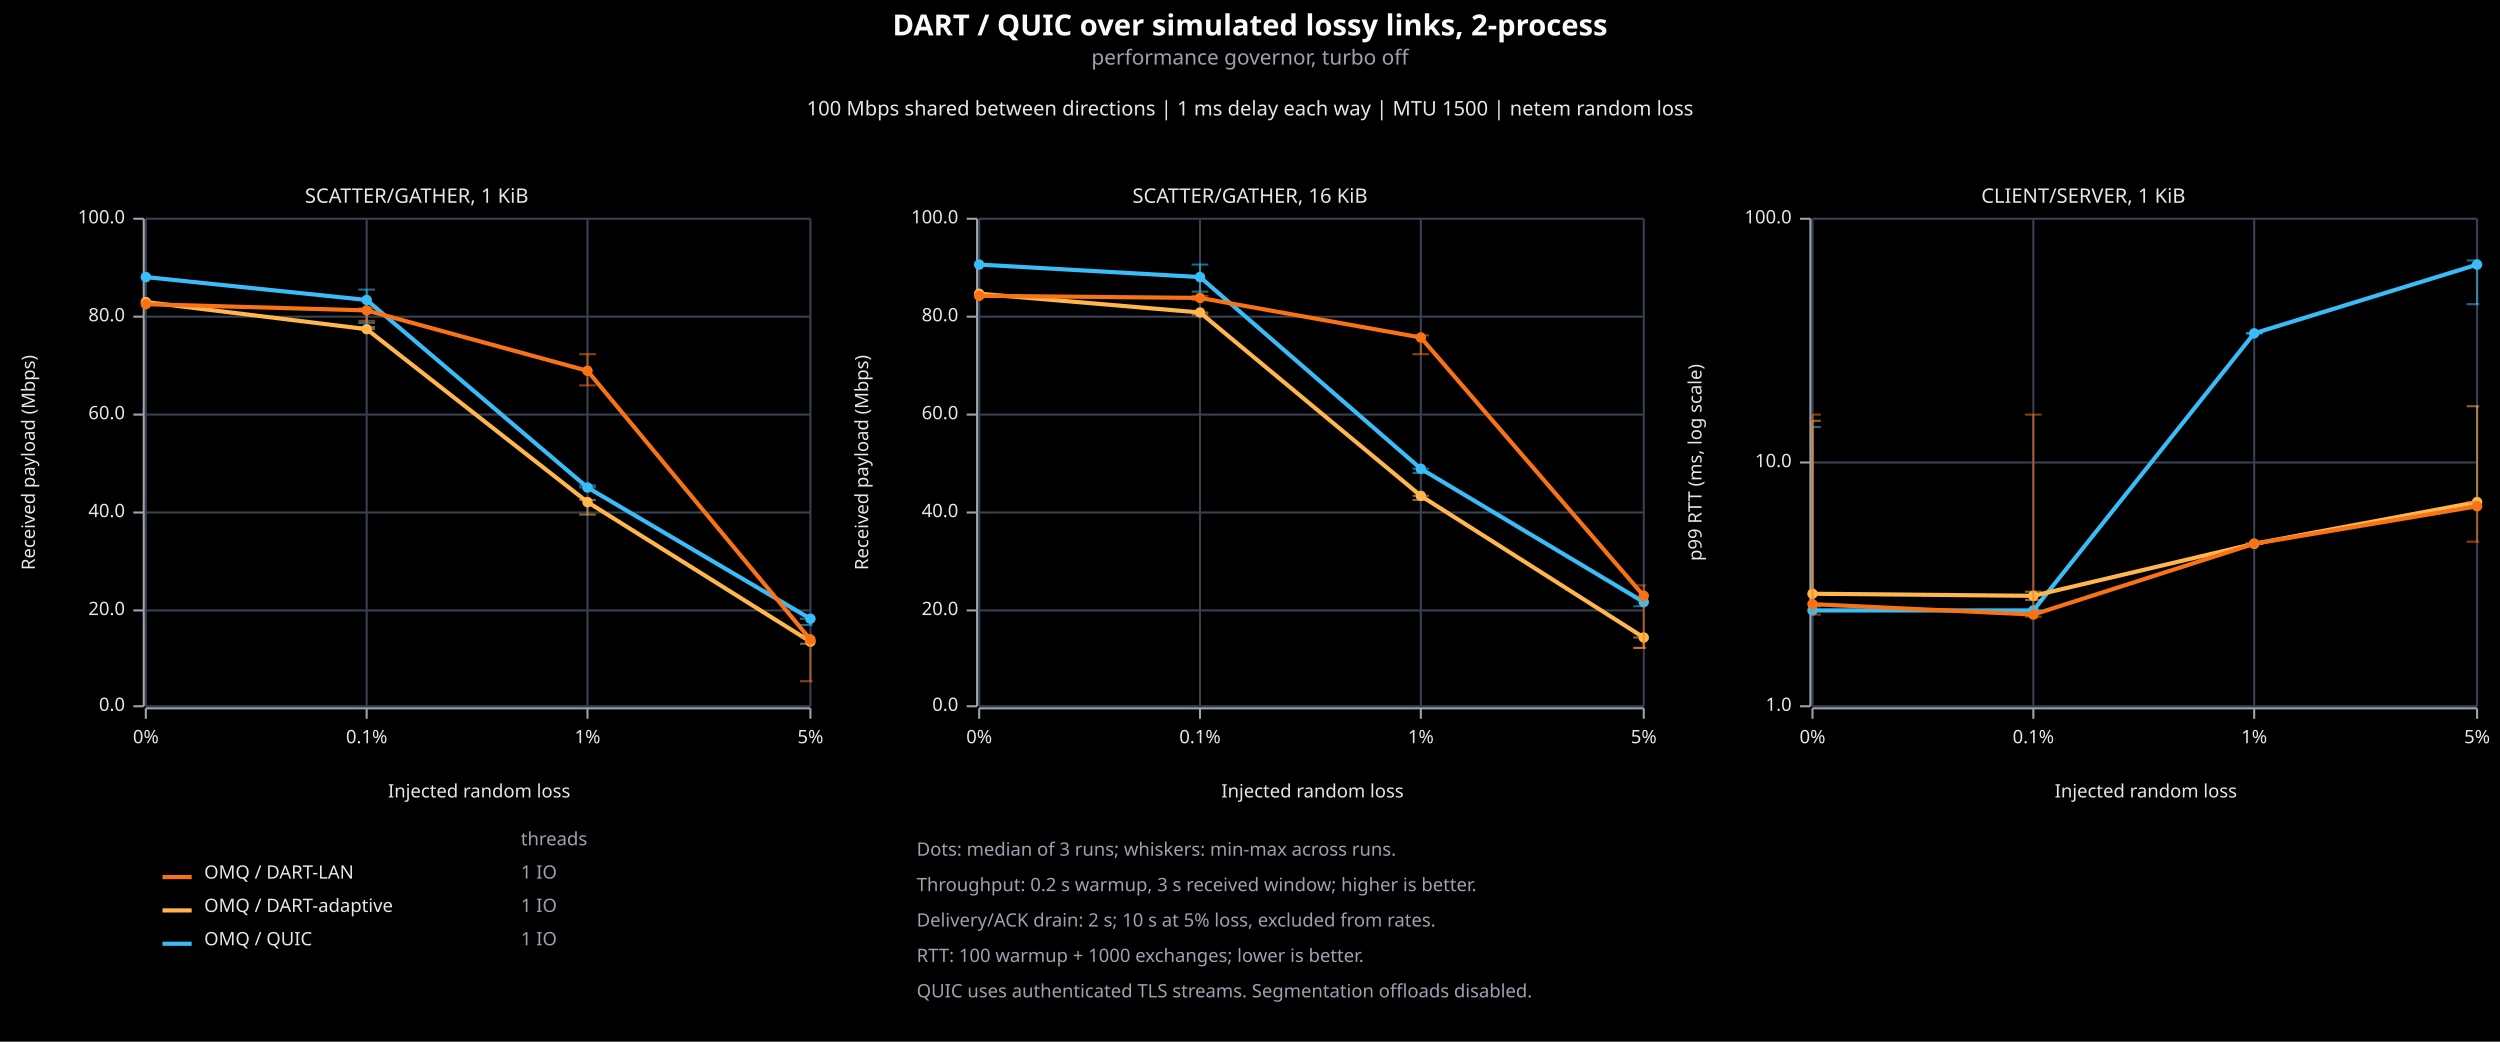
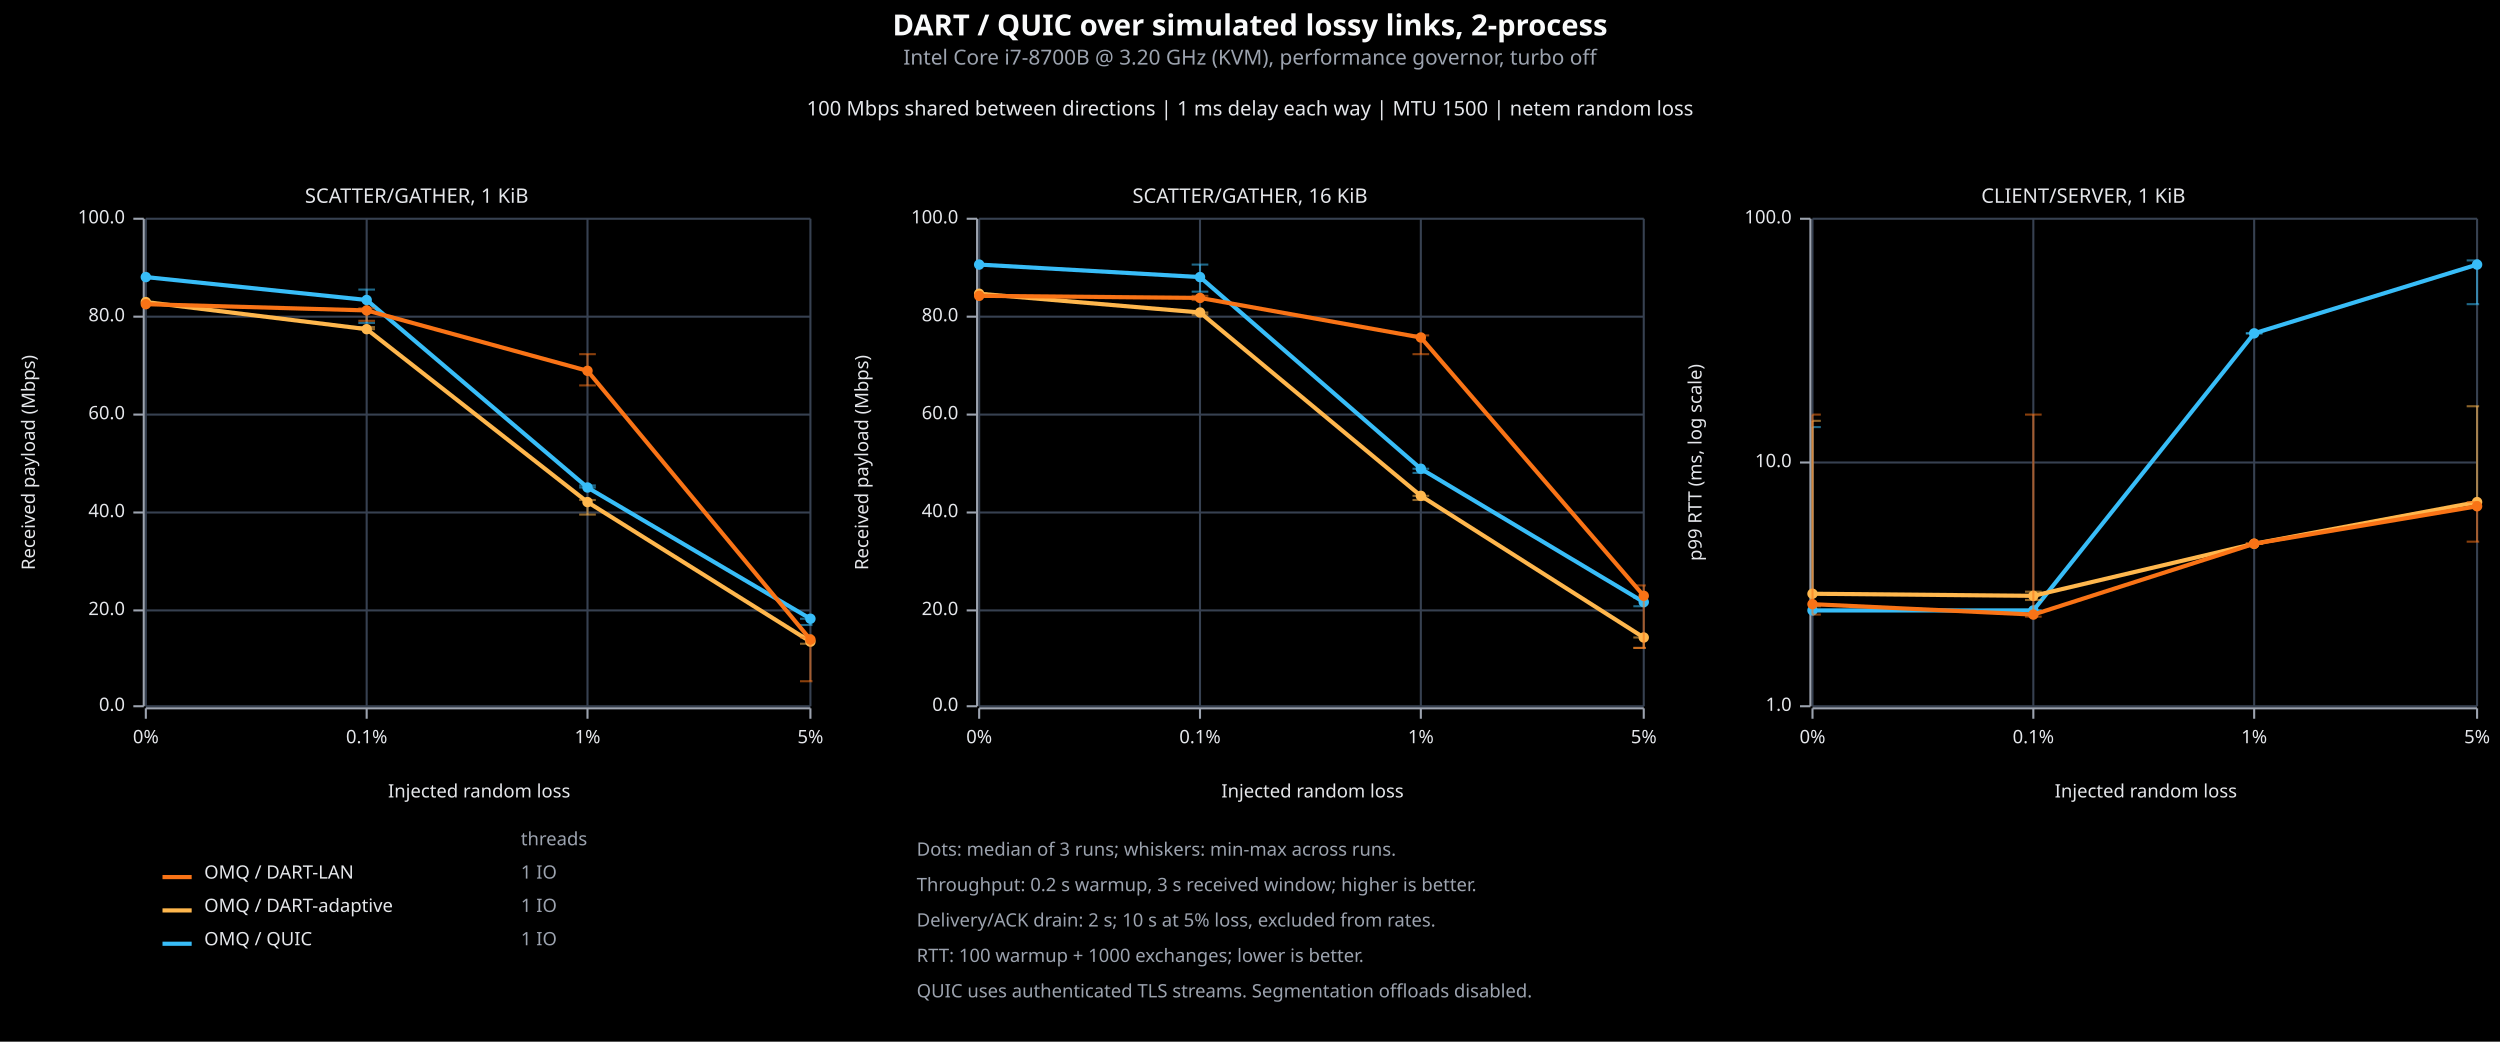
<svg xmlns="http://www.w3.org/2000/svg" viewBox="0 0 1200 500" font-family="system-ui, -apple-system, sans-serif">
  <rect x="0" y="0" width="1200" height="500" opacity="1" fill="#000000" stroke="none" />
  <text x="600" y="17" text-anchor="middle" font-family="sans-serif" font-size="14" font-weight="bold" fill="#F9FAFB">DART / QUIC over simulated lossy links, 2-process</text>
-   <text x="600" y="31" text-anchor="middle" font-family="sans-serif" font-size="10" fill="#9CA3AF">performance governor, turbo off</text>
+   <text x="600" y="31" text-anchor="middle" font-family="sans-serif" font-size="10" fill="#9CA3AF">Intel Core i7-8700B @ 3.20 GHz (KVM), performance governor, turbo off</text>
  <text x="600" y="53" dy="0.5ex" text-anchor="middle" font-family="sans-serif" font-size="9.677" opacity="1" fill="#E5E7EB">
100 Mbps shared between directions | 1 ms delay each way | MTU 1500 | netem random loss
</text>
  <text x="200" y="90" dy="0.76em" text-anchor="middle" font-family="sans-serif" font-size="9.677" opacity="1" fill="#E5E7EB">
SCATTER/GATHER, 1 KiB
</text>
  <text x="10" y="222" dy="0.76em" text-anchor="middle" font-family="sans-serif" font-size="8.871" opacity="1" fill="#E5E7EB" transform="rotate(270, 10, 222)">
Received payload (Mbps)
</text>
  <text x="230" y="385" dy="-0.5ex" text-anchor="middle" font-family="sans-serif" font-size="8.871" opacity="1" fill="#E5E7EB">
Injected random loss
</text>
  <line opacity="1" stroke="#374151" stroke-width="1" x1="70" y1="339" x2="70" y2="105" />
  <line opacity="1" stroke="#374151" stroke-width="1" x1="176" y1="339" x2="176" y2="105" />
  <line opacity="1" stroke="#374151" stroke-width="1" x1="282" y1="339" x2="282" y2="105" />
  <line opacity="1" stroke="#374151" stroke-width="1" x1="389" y1="339" x2="389" y2="105" />
  <line opacity="1" stroke="#374151" stroke-width="1" x1="70" y1="339" x2="389" y2="339" />
  <line opacity="1" stroke="#374151" stroke-width="1" x1="70" y1="293" x2="389" y2="293" />
  <line opacity="1" stroke="#374151" stroke-width="1" x1="70" y1="246" x2="389" y2="246" />
  <line opacity="1" stroke="#374151" stroke-width="1" x1="70" y1="199" x2="389" y2="199" />
  <line opacity="1" stroke="#374151" stroke-width="1" x1="70" y1="152" x2="389" y2="152" />
  <line opacity="1" stroke="#374151" stroke-width="1" x1="70" y1="105" x2="389" y2="105" />
  <polyline fill="none" opacity="1" stroke="#9CA3AF" stroke-width="1" points="69,105 69,339 " />
  <text x="60" y="339" dy="0.5ex" text-anchor="end" font-family="sans-serif" font-size="8.871" opacity="1" fill="#E5E7EB">
0.0
</text>
  <polyline fill="none" opacity="1" stroke="#9CA3AF" stroke-width="1" points="64,339 69,339 " />
  <text x="60" y="293" dy="0.5ex" text-anchor="end" font-family="sans-serif" font-size="8.871" opacity="1" fill="#E5E7EB">
20.0
</text>
  <polyline fill="none" opacity="1" stroke="#9CA3AF" stroke-width="1" points="64,293 69,293 " />
  <text x="60" y="246" dy="0.5ex" text-anchor="end" font-family="sans-serif" font-size="8.871" opacity="1" fill="#E5E7EB">
40.0
</text>
  <polyline fill="none" opacity="1" stroke="#9CA3AF" stroke-width="1" points="64,246 69,246 " />
  <text x="60" y="199" dy="0.5ex" text-anchor="end" font-family="sans-serif" font-size="8.871" opacity="1" fill="#E5E7EB">
60.0
</text>
  <polyline fill="none" opacity="1" stroke="#9CA3AF" stroke-width="1" points="64,199 69,199 " />
  <text x="60" y="152" dy="0.5ex" text-anchor="end" font-family="sans-serif" font-size="8.871" opacity="1" fill="#E5E7EB">
80.0
</text>
  <polyline fill="none" opacity="1" stroke="#9CA3AF" stroke-width="1" points="64,152 69,152 " />
  <text x="60" y="105" dy="0.5ex" text-anchor="end" font-family="sans-serif" font-size="8.871" opacity="1" fill="#E5E7EB">
100.0
</text>
  <polyline fill="none" opacity="1" stroke="#9CA3AF" stroke-width="1" points="64,105 69,105 " />
  <polyline fill="none" opacity="1" stroke="#9CA3AF" stroke-width="1" points="70,340 389,340 " />
  <text x="70" y="350" dy="0.76em" text-anchor="middle" font-family="sans-serif" font-size="8.871" opacity="1" fill="#E5E7EB">
0%
</text>
  <polyline fill="none" opacity="1" stroke="#9CA3AF" stroke-width="1" points="70,340 70,345 " />
  <text x="176" y="350" dy="0.76em" text-anchor="middle" font-family="sans-serif" font-size="8.871" opacity="1" fill="#E5E7EB">
0.1%
</text>
  <polyline fill="none" opacity="1" stroke="#9CA3AF" stroke-width="1" points="176,340 176,345 " />
  <text x="282" y="350" dy="0.76em" text-anchor="middle" font-family="sans-serif" font-size="8.871" opacity="1" fill="#E5E7EB">
1%
</text>
  <polyline fill="none" opacity="1" stroke="#9CA3AF" stroke-width="1" points="282,340 282,345 " />
  <text x="389" y="350" dy="0.76em" text-anchor="middle" font-family="sans-serif" font-size="8.871" opacity="1" fill="#E5E7EB">
5%
</text>
  <polyline fill="none" opacity="1" stroke="#9CA3AF" stroke-width="1" points="389,340 389,345 " />
  <polyline fill="none" opacity="0.55" stroke="#38BDF8" stroke-width="1" points="70,133 70,133 " />
  <polyline fill="none" opacity="0.55" stroke="#38BDF8" stroke-width="1" points="70,133 74,133 " />
  <polyline fill="none" opacity="0.55" stroke="#38BDF8" stroke-width="1" points="70,133 74,133 " />
  <polyline fill="none" opacity="0.55" stroke="#38BDF8" stroke-width="1" points="176,155 176,139 " />
  <polyline fill="none" opacity="0.55" stroke="#38BDF8" stroke-width="1" points="172,155 180,155 " />
  <polyline fill="none" opacity="0.55" stroke="#38BDF8" stroke-width="1" points="172,139 180,139 " />
  <polyline fill="none" opacity="0.55" stroke="#38BDF8" stroke-width="1" points="282,234 282,233 " />
  <polyline fill="none" opacity="0.55" stroke="#38BDF8" stroke-width="1" points="278,234 286,234 " />
  <polyline fill="none" opacity="0.55" stroke="#38BDF8" stroke-width="1" points="278,233 286,233 " />
  <polyline fill="none" opacity="0.55" stroke="#38BDF8" stroke-width="1" points="389,300 389,297 " />
  <polyline fill="none" opacity="0.55" stroke="#38BDF8" stroke-width="1" points="384,300 390,300 " />
  <polyline fill="none" opacity="0.55" stroke="#38BDF8" stroke-width="1" points="384,297 390,297 " />
  <polyline fill="none" opacity="1" stroke="#38BDF8" stroke-width="2" points="70,133 176,144 282,234 389,297 " />
  <circle cx="70" cy="133" r="2.5" opacity="1" fill="#38BDF8" stroke="none" stroke-width="1" />
  <circle cx="176" cy="144" r="2.5" opacity="1" fill="#38BDF8" stroke="none" stroke-width="1" />
  <circle cx="282" cy="234" r="2.5" opacity="1" fill="#38BDF8" stroke="none" stroke-width="1" />
  <circle cx="389" cy="297" r="2.5" opacity="1" fill="#38BDF8" stroke="none" stroke-width="1" />
  <polyline fill="none" opacity="0.55" stroke="#FFB74D" stroke-width="1" points="70,145 70,145 " />
  <polyline fill="none" opacity="0.55" stroke="#FFB74D" stroke-width="1" points="70,145 74,145 " />
  <polyline fill="none" opacity="0.55" stroke="#FFB74D" stroke-width="1" points="70,145 74,145 " />
  <polyline fill="none" opacity="0.55" stroke="#FFB74D" stroke-width="1" points="176,158 176,157 " />
  <polyline fill="none" opacity="0.55" stroke="#FFB74D" stroke-width="1" points="172,158 180,158 " />
  <polyline fill="none" opacity="0.55" stroke="#FFB74D" stroke-width="1" points="172,157 180,157 " />
  <polyline fill="none" opacity="0.55" stroke="#FFB74D" stroke-width="1" points="282,247 282,240 " />
  <polyline fill="none" opacity="0.55" stroke="#FFB74D" stroke-width="1" points="278,247 286,247 " />
  <polyline fill="none" opacity="0.55" stroke="#FFB74D" stroke-width="1" points="278,240 286,240 " />
  <polyline fill="none" opacity="0.55" stroke="#FFB74D" stroke-width="1" points="389,309 389,305 " />
  <polyline fill="none" opacity="0.55" stroke="#FFB74D" stroke-width="1" points="384,309 390,309 " />
  <polyline fill="none" opacity="0.55" stroke="#FFB74D" stroke-width="1" points="384,305 390,305 " />
  <polyline fill="none" opacity="1" stroke="#FFB74D" stroke-width="2" points="70,145 176,158 282,241 389,308 " />
  <circle cx="70" cy="145" r="2.5" opacity="1" fill="#FFB74D" stroke="none" stroke-width="1" />
  <circle cx="176" cy="158" r="2.5" opacity="1" fill="#FFB74D" stroke="none" stroke-width="1" />
  <circle cx="282" cy="241" r="2.5" opacity="1" fill="#FFB74D" stroke="none" stroke-width="1" />
  <circle cx="389" cy="308" r="2.5" opacity="1" fill="#FFB74D" stroke="none" stroke-width="1" />
  <polyline fill="none" opacity="0.55" stroke="#F97316" stroke-width="1" points="70,146 70,146 " />
  <polyline fill="none" opacity="0.55" stroke="#F97316" stroke-width="1" points="70,146 74,146 " />
  <polyline fill="none" opacity="0.55" stroke="#F97316" stroke-width="1" points="70,146 74,146 " />
  <polyline fill="none" opacity="0.55" stroke="#F97316" stroke-width="1" points="176,154 176,148 " />
  <polyline fill="none" opacity="0.55" stroke="#F97316" stroke-width="1" points="172,154 180,154 " />
  <polyline fill="none" opacity="0.55" stroke="#F97316" stroke-width="1" points="172,148 180,148 " />
  <polyline fill="none" opacity="0.55" stroke="#F97316" stroke-width="1" points="282,185 282,170 " />
  <polyline fill="none" opacity="0.55" stroke="#F97316" stroke-width="1" points="278,185 286,185 " />
  <polyline fill="none" opacity="0.55" stroke="#F97316" stroke-width="1" points="278,170 286,170 " />
  <polyline fill="none" opacity="0.55" stroke="#F97316" stroke-width="1" points="389,327 389,306 " />
  <polyline fill="none" opacity="0.55" stroke="#F97316" stroke-width="1" points="384,327 390,327 " />
  <polyline fill="none" opacity="0.55" stroke="#F97316" stroke-width="1" points="384,306 390,306 " />
  <polyline fill="none" opacity="1" stroke="#F97316" stroke-width="2" points="70,146 176,149 282,178 389,307 " />
  <circle cx="70" cy="146" r="2.5" opacity="1" fill="#F97316" stroke="none" stroke-width="1" />
  <circle cx="176" cy="149" r="2.5" opacity="1" fill="#F97316" stroke="none" stroke-width="1" />
  <circle cx="282" cy="178" r="2.5" opacity="1" fill="#F97316" stroke="none" stroke-width="1" />
  <circle cx="389" cy="307" r="2.5" opacity="1" fill="#F97316" stroke="none" stroke-width="1" />
  <text x="600" y="90" dy="0.76em" text-anchor="middle" font-family="sans-serif" font-size="9.677" opacity="1" fill="#E5E7EB">
SCATTER/GATHER, 16 KiB
</text>
  <text x="410" y="222" dy="0.76em" text-anchor="middle" font-family="sans-serif" font-size="8.871" opacity="1" fill="#E5E7EB" transform="rotate(270, 410, 222)">
Received payload (Mbps)
</text>
  <text x="630" y="385" dy="-0.5ex" text-anchor="middle" font-family="sans-serif" font-size="8.871" opacity="1" fill="#E5E7EB">
Injected random loss
</text>
  <line opacity="1" stroke="#374151" stroke-width="1" x1="470" y1="339" x2="470" y2="105" />
  <line opacity="1" stroke="#374151" stroke-width="1" x1="576" y1="339" x2="576" y2="105" />
  <line opacity="1" stroke="#374151" stroke-width="1" x1="682" y1="339" x2="682" y2="105" />
  <line opacity="1" stroke="#374151" stroke-width="1" x1="789" y1="339" x2="789" y2="105" />
  <line opacity="1" stroke="#374151" stroke-width="1" x1="470" y1="339" x2="789" y2="339" />
  <line opacity="1" stroke="#374151" stroke-width="1" x1="470" y1="293" x2="789" y2="293" />
  <line opacity="1" stroke="#374151" stroke-width="1" x1="470" y1="246" x2="789" y2="246" />
  <line opacity="1" stroke="#374151" stroke-width="1" x1="470" y1="199" x2="789" y2="199" />
  <line opacity="1" stroke="#374151" stroke-width="1" x1="470" y1="152" x2="789" y2="152" />
  <line opacity="1" stroke="#374151" stroke-width="1" x1="470" y1="105" x2="789" y2="105" />
  <polyline fill="none" opacity="1" stroke="#9CA3AF" stroke-width="1" points="469,105 469,339 " />
  <text x="460" y="339" dy="0.5ex" text-anchor="end" font-family="sans-serif" font-size="8.871" opacity="1" fill="#E5E7EB">
0.0
</text>
  <polyline fill="none" opacity="1" stroke="#9CA3AF" stroke-width="1" points="464,339 469,339 " />
  <text x="460" y="293" dy="0.5ex" text-anchor="end" font-family="sans-serif" font-size="8.871" opacity="1" fill="#E5E7EB">
20.0
</text>
  <polyline fill="none" opacity="1" stroke="#9CA3AF" stroke-width="1" points="464,293 469,293 " />
  <text x="460" y="246" dy="0.5ex" text-anchor="end" font-family="sans-serif" font-size="8.871" opacity="1" fill="#E5E7EB">
40.0
</text>
  <polyline fill="none" opacity="1" stroke="#9CA3AF" stroke-width="1" points="464,246 469,246 " />
  <text x="460" y="199" dy="0.5ex" text-anchor="end" font-family="sans-serif" font-size="8.871" opacity="1" fill="#E5E7EB">
60.0
</text>
  <polyline fill="none" opacity="1" stroke="#9CA3AF" stroke-width="1" points="464,199 469,199 " />
  <text x="460" y="152" dy="0.5ex" text-anchor="end" font-family="sans-serif" font-size="8.871" opacity="1" fill="#E5E7EB">
80.0
</text>
  <polyline fill="none" opacity="1" stroke="#9CA3AF" stroke-width="1" points="464,152 469,152 " />
  <text x="460" y="105" dy="0.5ex" text-anchor="end" font-family="sans-serif" font-size="8.871" opacity="1" fill="#E5E7EB">
100.0
</text>
  <polyline fill="none" opacity="1" stroke="#9CA3AF" stroke-width="1" points="464,105 469,105 " />
  <polyline fill="none" opacity="1" stroke="#9CA3AF" stroke-width="1" points="470,340 789,340 " />
  <text x="470" y="350" dy="0.76em" text-anchor="middle" font-family="sans-serif" font-size="8.871" opacity="1" fill="#E5E7EB">
0%
</text>
  <polyline fill="none" opacity="1" stroke="#9CA3AF" stroke-width="1" points="470,340 470,345 " />
  <text x="576" y="350" dy="0.76em" text-anchor="middle" font-family="sans-serif" font-size="8.871" opacity="1" fill="#E5E7EB">
0.1%
</text>
  <polyline fill="none" opacity="1" stroke="#9CA3AF" stroke-width="1" points="576,340 576,345 " />
  <text x="682" y="350" dy="0.76em" text-anchor="middle" font-family="sans-serif" font-size="8.871" opacity="1" fill="#E5E7EB">
1%
</text>
  <polyline fill="none" opacity="1" stroke="#9CA3AF" stroke-width="1" points="682,340 682,345 " />
  <text x="789" y="350" dy="0.76em" text-anchor="middle" font-family="sans-serif" font-size="8.871" opacity="1" fill="#E5E7EB">
5%
</text>
  <polyline fill="none" opacity="1" stroke="#9CA3AF" stroke-width="1" points="789,340 789,345 " />
  <polyline fill="none" opacity="0.55" stroke="#38BDF8" stroke-width="1" points="470,127 470,127 " />
  <polyline fill="none" opacity="0.55" stroke="#38BDF8" stroke-width="1" points="470,127 474,127 " />
  <polyline fill="none" opacity="0.55" stroke="#38BDF8" stroke-width="1" points="470,127 474,127 " />
  <polyline fill="none" opacity="0.55" stroke="#38BDF8" stroke-width="1" points="576,140 576,127 " />
  <polyline fill="none" opacity="0.55" stroke="#38BDF8" stroke-width="1" points="572,140 580,140 " />
  <polyline fill="none" opacity="0.55" stroke="#38BDF8" stroke-width="1" points="572,127 580,127 " />
  <polyline fill="none" opacity="0.55" stroke="#38BDF8" stroke-width="1" points="682,227 682,225 " />
  <polyline fill="none" opacity="0.55" stroke="#38BDF8" stroke-width="1" points="678,227 686,227 " />
  <polyline fill="none" opacity="0.55" stroke="#38BDF8" stroke-width="1" points="678,225 686,225 " />
  <polyline fill="none" opacity="0.55" stroke="#38BDF8" stroke-width="1" points="789,291 789,287 " />
  <polyline fill="none" opacity="0.55" stroke="#38BDF8" stroke-width="1" points="784,291 790,291 " />
  <polyline fill="none" opacity="0.55" stroke="#38BDF8" stroke-width="1" points="784,287 790,287 " />
  <polyline fill="none" opacity="1" stroke="#38BDF8" stroke-width="2" points="470,127 576,133 682,225 789,289 " />
  <circle cx="470" cy="127" r="2.5" opacity="1" fill="#38BDF8" stroke="none" stroke-width="1" />
  <circle cx="576" cy="133" r="2.5" opacity="1" fill="#38BDF8" stroke="none" stroke-width="1" />
  <circle cx="682" cy="225" r="2.5" opacity="1" fill="#38BDF8" stroke="none" stroke-width="1" />
  <circle cx="789" cy="289" r="2.5" opacity="1" fill="#38BDF8" stroke="none" stroke-width="1" />
  <polyline fill="none" opacity="0.55" stroke="#FFB74D" stroke-width="1" points="470,141 470,141 " />
  <polyline fill="none" opacity="0.55" stroke="#FFB74D" stroke-width="1" points="470,141 474,141 " />
  <polyline fill="none" opacity="0.55" stroke="#FFB74D" stroke-width="1" points="470,141 474,141 " />
  <polyline fill="none" opacity="0.55" stroke="#FFB74D" stroke-width="1" points="576,151 576,150 " />
  <polyline fill="none" opacity="0.55" stroke="#FFB74D" stroke-width="1" points="572,151 580,151 " />
  <polyline fill="none" opacity="0.55" stroke="#FFB74D" stroke-width="1" points="572,150 580,150 " />
  <polyline fill="none" opacity="0.55" stroke="#FFB74D" stroke-width="1" points="682,240 682,238 " />
  <polyline fill="none" opacity="0.55" stroke="#FFB74D" stroke-width="1" points="678,240 686,240 " />
  <polyline fill="none" opacity="0.55" stroke="#FFB74D" stroke-width="1" points="678,238 686,238 " />
  <polyline fill="none" opacity="0.55" stroke="#FFB74D" stroke-width="1" points="789,311 789,306 " />
  <polyline fill="none" opacity="0.55" stroke="#FFB74D" stroke-width="1" points="784,311 790,311 " />
  <polyline fill="none" opacity="0.55" stroke="#FFB74D" stroke-width="1" points="784,306 790,306 " />
  <polyline fill="none" opacity="1" stroke="#FFB74D" stroke-width="2" points="470,141 576,150 682,238 789,306 " />
  <circle cx="470" cy="141" r="2.5" opacity="1" fill="#FFB74D" stroke="none" stroke-width="1" />
  <circle cx="576" cy="150" r="2.5" opacity="1" fill="#FFB74D" stroke="none" stroke-width="1" />
  <circle cx="682" cy="238" r="2.5" opacity="1" fill="#FFB74D" stroke="none" stroke-width="1" />
  <circle cx="789" cy="306" r="2.5" opacity="1" fill="#FFB74D" stroke="none" stroke-width="1" />
  <polyline fill="none" opacity="0.55" stroke="#F97316" stroke-width="1" points="470,142 470,142 " />
  <polyline fill="none" opacity="0.55" stroke="#F97316" stroke-width="1" points="470,142 474,142 " />
  <polyline fill="none" opacity="0.55" stroke="#F97316" stroke-width="1" points="470,142 474,142 " />
  <polyline fill="none" opacity="0.55" stroke="#F97316" stroke-width="1" points="576,144 576,142 " />
  <polyline fill="none" opacity="0.55" stroke="#F97316" stroke-width="1" points="572,144 580,144 " />
  <polyline fill="none" opacity="0.55" stroke="#F97316" stroke-width="1" points="572,142 580,142 " />
  <polyline fill="none" opacity="0.55" stroke="#F97316" stroke-width="1" points="682,170 682,161 " />
  <polyline fill="none" opacity="0.55" stroke="#F97316" stroke-width="1" points="678,170 686,170 " />
  <polyline fill="none" opacity="0.55" stroke="#F97316" stroke-width="1" points="678,161 686,161 " />
  <polyline fill="none" opacity="0.55" stroke="#F97316" stroke-width="1" points="789,311 789,281 " />
  <polyline fill="none" opacity="0.55" stroke="#F97316" stroke-width="1" points="784,311 790,311 " />
  <polyline fill="none" opacity="0.55" stroke="#F97316" stroke-width="1" points="784,281 790,281 " />
  <polyline fill="none" opacity="1" stroke="#F97316" stroke-width="2" points="470,142 576,143 682,162 789,286 " />
  <circle cx="470" cy="142" r="2.5" opacity="1" fill="#F97316" stroke="none" stroke-width="1" />
  <circle cx="576" cy="143" r="2.5" opacity="1" fill="#F97316" stroke="none" stroke-width="1" />
  <circle cx="682" cy="162" r="2.5" opacity="1" fill="#F97316" stroke="none" stroke-width="1" />
  <circle cx="789" cy="286" r="2.5" opacity="1" fill="#F97316" stroke="none" stroke-width="1" />
  <text x="1000" y="90" dy="0.76em" text-anchor="middle" font-family="sans-serif" font-size="9.677" opacity="1" fill="#E5E7EB">
CLIENT/SERVER, 1 KiB
</text>
  <text x="810" y="222" dy="0.76em" text-anchor="middle" font-family="sans-serif" font-size="8.871" opacity="1" fill="#E5E7EB" transform="rotate(270, 810, 222)">
p99 RTT (ms, log scale)
</text>
  <text x="1030" y="385" dy="-0.5ex" text-anchor="middle" font-family="sans-serif" font-size="8.871" opacity="1" fill="#E5E7EB">
Injected random loss
</text>
  <line opacity="1" stroke="#374151" stroke-width="1" x1="870" y1="339" x2="870" y2="105" />
  <line opacity="1" stroke="#374151" stroke-width="1" x1="976" y1="339" x2="976" y2="105" />
  <line opacity="1" stroke="#374151" stroke-width="1" x1="1082" y1="339" x2="1082" y2="105" />
  <line opacity="1" stroke="#374151" stroke-width="1" x1="1189" y1="339" x2="1189" y2="105" />
  <line opacity="1" stroke="#374151" stroke-width="1" x1="870" y1="339" x2="1189" y2="339" />
  <line opacity="1" stroke="#374151" stroke-width="1" x1="870" y1="222" x2="1189" y2="222" />
  <line opacity="1" stroke="#374151" stroke-width="1" x1="870" y1="105" x2="1189" y2="105" />
  <polyline fill="none" opacity="1" stroke="#9CA3AF" stroke-width="1" points="869,105 869,339 " />
  <text x="860" y="339" dy="0.5ex" text-anchor="end" font-family="sans-serif" font-size="8.871" opacity="1" fill="#E5E7EB">
1.0
</text>
  <polyline fill="none" opacity="1" stroke="#9CA3AF" stroke-width="1" points="864,339 869,339 " />
  <text x="860" y="222" dy="0.5ex" text-anchor="end" font-family="sans-serif" font-size="8.871" opacity="1" fill="#E5E7EB">
10.0
</text>
  <polyline fill="none" opacity="1" stroke="#9CA3AF" stroke-width="1" points="864,222 869,222 " />
  <text x="860" y="105" dy="0.5ex" text-anchor="end" font-family="sans-serif" font-size="8.871" opacity="1" fill="#E5E7EB">
100.0
</text>
  <polyline fill="none" opacity="1" stroke="#9CA3AF" stroke-width="1" points="864,105 869,105 " />
  <polyline fill="none" opacity="1" stroke="#9CA3AF" stroke-width="1" points="870,340 1189,340 " />
  <text x="870" y="350" dy="0.76em" text-anchor="middle" font-family="sans-serif" font-size="8.871" opacity="1" fill="#E5E7EB">
0%
</text>
  <polyline fill="none" opacity="1" stroke="#9CA3AF" stroke-width="1" points="870,340 870,345 " />
  <text x="976" y="350" dy="0.76em" text-anchor="middle" font-family="sans-serif" font-size="8.871" opacity="1" fill="#E5E7EB">
0.1%
</text>
  <polyline fill="none" opacity="1" stroke="#9CA3AF" stroke-width="1" points="976,340 976,345 " />
  <text x="1082" y="350" dy="0.76em" text-anchor="middle" font-family="sans-serif" font-size="8.871" opacity="1" fill="#E5E7EB">
1%
</text>
  <polyline fill="none" opacity="1" stroke="#9CA3AF" stroke-width="1" points="1082,340 1082,345 " />
  <text x="1189" y="350" dy="0.76em" text-anchor="middle" font-family="sans-serif" font-size="8.871" opacity="1" fill="#E5E7EB">
5%
</text>
  <polyline fill="none" opacity="1" stroke="#9CA3AF" stroke-width="1" points="1189,340 1189,345 " />
  <polyline fill="none" opacity="0.55" stroke="#38BDF8" stroke-width="1" points="870,293 870,205 " />
  <polyline fill="none" opacity="0.55" stroke="#38BDF8" stroke-width="1" points="870,293 874,293 " />
  <polyline fill="none" opacity="0.55" stroke="#38BDF8" stroke-width="1" points="870,205 874,205 " />
  <polyline fill="none" opacity="0.55" stroke="#38BDF8" stroke-width="1" points="976,293 976,293 " />
  <polyline fill="none" opacity="0.55" stroke="#38BDF8" stroke-width="1" points="972,293 980,293 " />
  <polyline fill="none" opacity="0.55" stroke="#38BDF8" stroke-width="1" points="972,293 980,293 " />
  <polyline fill="none" opacity="0.55" stroke="#38BDF8" stroke-width="1" points="1082,160 1082,160 " />
  <polyline fill="none" opacity="0.55" stroke="#38BDF8" stroke-width="1" points="1078,160 1086,160 " />
  <polyline fill="none" opacity="0.55" stroke="#38BDF8" stroke-width="1" points="1078,160 1086,160 " />
  <polyline fill="none" opacity="0.55" stroke="#38BDF8" stroke-width="1" points="1189,146 1189,125 " />
  <polyline fill="none" opacity="0.55" stroke="#38BDF8" stroke-width="1" points="1184,146 1190,146 " />
  <polyline fill="none" opacity="0.55" stroke="#38BDF8" stroke-width="1" points="1184,125 1190,125 " />
  <polyline fill="none" opacity="1" stroke="#38BDF8" stroke-width="2" points="870,293 976,293 1082,160 1189,127 " />
  <circle cx="870" cy="293" r="2.5" opacity="1" fill="#38BDF8" stroke="none" stroke-width="1" />
  <circle cx="976" cy="293" r="2.5" opacity="1" fill="#38BDF8" stroke="none" stroke-width="1" />
  <circle cx="1082" cy="160" r="2.5" opacity="1" fill="#38BDF8" stroke="none" stroke-width="1" />
  <circle cx="1189" cy="127" r="2.5" opacity="1" fill="#38BDF8" stroke="none" stroke-width="1" />
  <polyline fill="none" opacity="0.55" stroke="#FFB74D" stroke-width="1" points="870,291 870,202 " />
  <polyline fill="none" opacity="0.55" stroke="#FFB74D" stroke-width="1" points="870,291 874,291 " />
  <polyline fill="none" opacity="0.55" stroke="#FFB74D" stroke-width="1" points="870,202 874,202 " />
  <polyline fill="none" opacity="0.55" stroke="#FFB74D" stroke-width="1" points="976,288 976,284 " />
  <polyline fill="none" opacity="0.55" stroke="#FFB74D" stroke-width="1" points="972,288 980,288 " />
  <polyline fill="none" opacity="0.55" stroke="#FFB74D" stroke-width="1" points="972,284 980,284 " />
  <polyline fill="none" opacity="0.55" stroke="#FFB74D" stroke-width="1" points="1082,261 1082,261 " />
  <polyline fill="none" opacity="0.55" stroke="#FFB74D" stroke-width="1" points="1078,261 1086,261 " />
  <polyline fill="none" opacity="0.55" stroke="#FFB74D" stroke-width="1" points="1078,261 1086,261 " />
  <polyline fill="none" opacity="0.55" stroke="#FFB74D" stroke-width="1" points="1189,243 1189,195 " />
  <polyline fill="none" opacity="0.55" stroke="#FFB74D" stroke-width="1" points="1184,243 1190,243 " />
  <polyline fill="none" opacity="0.55" stroke="#FFB74D" stroke-width="1" points="1184,195 1190,195 " />
  <polyline fill="none" opacity="1" stroke="#FFB74D" stroke-width="2" points="870,285 976,286 1082,261 1189,241 " />
  <circle cx="870" cy="285" r="2.5" opacity="1" fill="#FFB74D" stroke="none" stroke-width="1" />
  <circle cx="976" cy="286" r="2.5" opacity="1" fill="#FFB74D" stroke="none" stroke-width="1" />
  <circle cx="1082" cy="261" r="2.5" opacity="1" fill="#FFB74D" stroke="none" stroke-width="1" />
  <circle cx="1189" cy="241" r="2.5" opacity="1" fill="#FFB74D" stroke="none" stroke-width="1" />
  <polyline fill="none" opacity="0.55" stroke="#F97316" stroke-width="1" points="870,295 870,199 " />
  <polyline fill="none" opacity="0.55" stroke="#F97316" stroke-width="1" points="870,295 874,295 " />
  <polyline fill="none" opacity="0.55" stroke="#F97316" stroke-width="1" points="870,199 874,199 " />
  <polyline fill="none" opacity="0.55" stroke="#F97316" stroke-width="1" points="976,296 976,199 " />
  <polyline fill="none" opacity="0.55" stroke="#F97316" stroke-width="1" points="972,296 980,296 " />
  <polyline fill="none" opacity="0.55" stroke="#F97316" stroke-width="1" points="972,199 980,199 " />
  <polyline fill="none" opacity="0.55" stroke="#F97316" stroke-width="1" points="1082,261 1082,261 " />
  <polyline fill="none" opacity="0.55" stroke="#F97316" stroke-width="1" points="1078,261 1086,261 " />
  <polyline fill="none" opacity="0.55" stroke="#F97316" stroke-width="1" points="1078,261 1086,261 " />
  <polyline fill="none" opacity="0.55" stroke="#F97316" stroke-width="1" points="1189,260 1189,241 " />
  <polyline fill="none" opacity="0.55" stroke="#F97316" stroke-width="1" points="1184,260 1190,260 " />
  <polyline fill="none" opacity="0.55" stroke="#F97316" stroke-width="1" points="1184,241 1190,241 " />
  <polyline fill="none" opacity="1" stroke="#F97316" stroke-width="2" points="870,290 976,295 1082,261 1189,243 " />
  <circle cx="870" cy="290" r="2.5" opacity="1" fill="#F97316" stroke="none" stroke-width="1" />
  <circle cx="976" cy="295" r="2.5" opacity="1" fill="#F97316" stroke="none" stroke-width="1" />
  <circle cx="1082" cy="261" r="2.5" opacity="1" fill="#F97316" stroke="none" stroke-width="1" />
  <circle cx="1189" cy="243" r="2.5" opacity="1" fill="#F97316" stroke="none" stroke-width="1" />
  <text x="250" y="399" dy="0.76em" text-anchor="start" font-family="sans-serif" font-size="8.871" opacity="1" fill="#9CA3AF">
threads
</text>
  <polyline fill="none" opacity="1" stroke="#F97316" stroke-width="2" points="78,421 92,421 " />
  <text x="98" y="415" dy="0.76em" text-anchor="start" font-family="sans-serif" font-size="8.871" opacity="1" fill="#E5E7EB">
OMQ / DART-LAN
</text>
  <text x="250" y="415" dy="0.76em" text-anchor="start" font-family="sans-serif" font-size="8.871" opacity="1" fill="#9CA3AF">
1 IO
</text>
  <polyline fill="none" opacity="1" stroke="#FFB74D" stroke-width="2" points="78,437 92,437 " />
  <text x="98" y="431" dy="0.76em" text-anchor="start" font-family="sans-serif" font-size="8.871" opacity="1" fill="#E5E7EB">
OMQ / DART-adaptive
</text>
  <text x="250" y="431" dy="0.76em" text-anchor="start" font-family="sans-serif" font-size="8.871" opacity="1" fill="#9CA3AF">
1 IO
</text>
  <polyline fill="none" opacity="1" stroke="#38BDF8" stroke-width="2" points="78,453 92,453 " />
  <text x="98" y="447" dy="0.76em" text-anchor="start" font-family="sans-serif" font-size="8.871" opacity="1" fill="#E5E7EB">
OMQ / QUIC
</text>
  <text x="250" y="447" dy="0.76em" text-anchor="start" font-family="sans-serif" font-size="8.871" opacity="1" fill="#9CA3AF">
1 IO
</text>
  <text x="440" y="404" dy="0.76em" text-anchor="start" font-family="sans-serif" font-size="8.871" opacity="1" fill="#9CA3AF">
Dots: median of 3 runs; whiskers: min-max across runs.
</text>
  <text x="440" y="421" dy="0.76em" text-anchor="start" font-family="sans-serif" font-size="8.871" opacity="1" fill="#9CA3AF">
Throughput: 0.2 s warmup, 3 s received window; higher is better.
</text>
  <text x="440" y="438" dy="0.76em" text-anchor="start" font-family="sans-serif" font-size="8.871" opacity="1" fill="#9CA3AF">
Delivery/ACK drain: 2 s; 10 s at 5% loss, excluded from rates.
</text>
  <text x="440" y="455" dy="0.76em" text-anchor="start" font-family="sans-serif" font-size="8.871" opacity="1" fill="#9CA3AF">
RTT: 100 warmup + 1000 exchanges; lower is better.
</text>
  <text x="440" y="472" dy="0.76em" text-anchor="start" font-family="sans-serif" font-size="8.871" opacity="1" fill="#9CA3AF">
QUIC uses authenticated TLS streams. Segmentation offloads disabled.
</text>
</svg>
